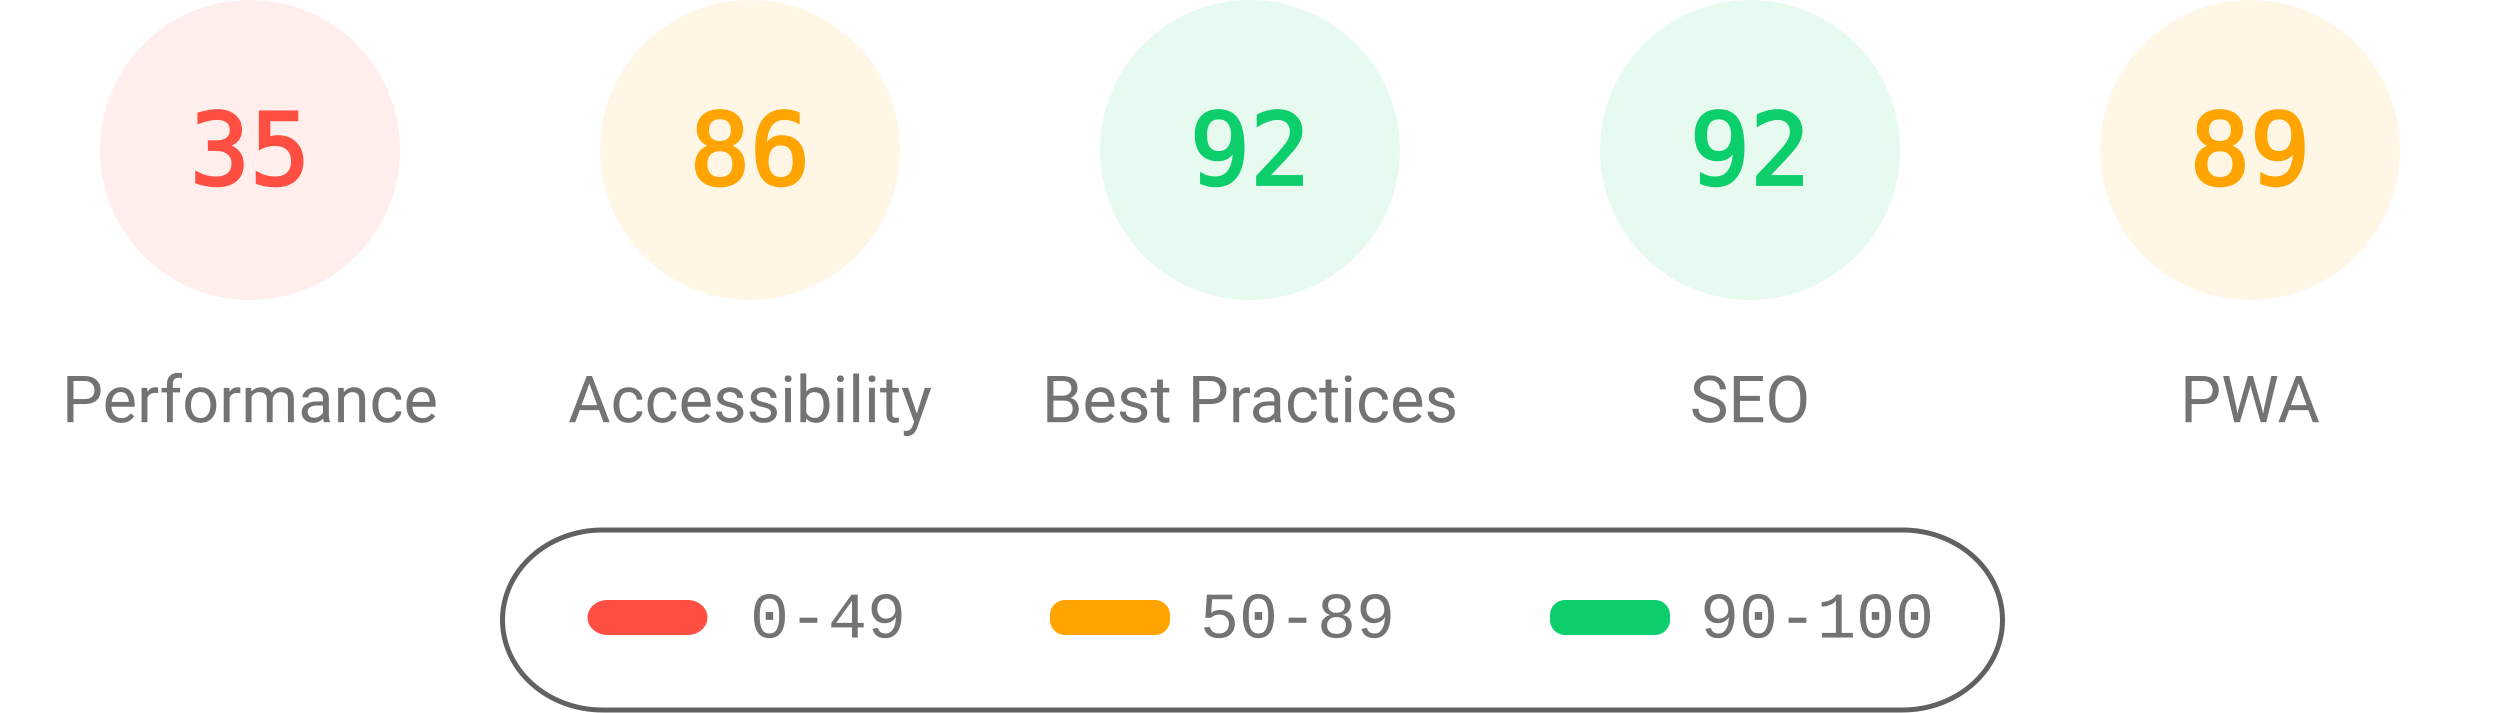
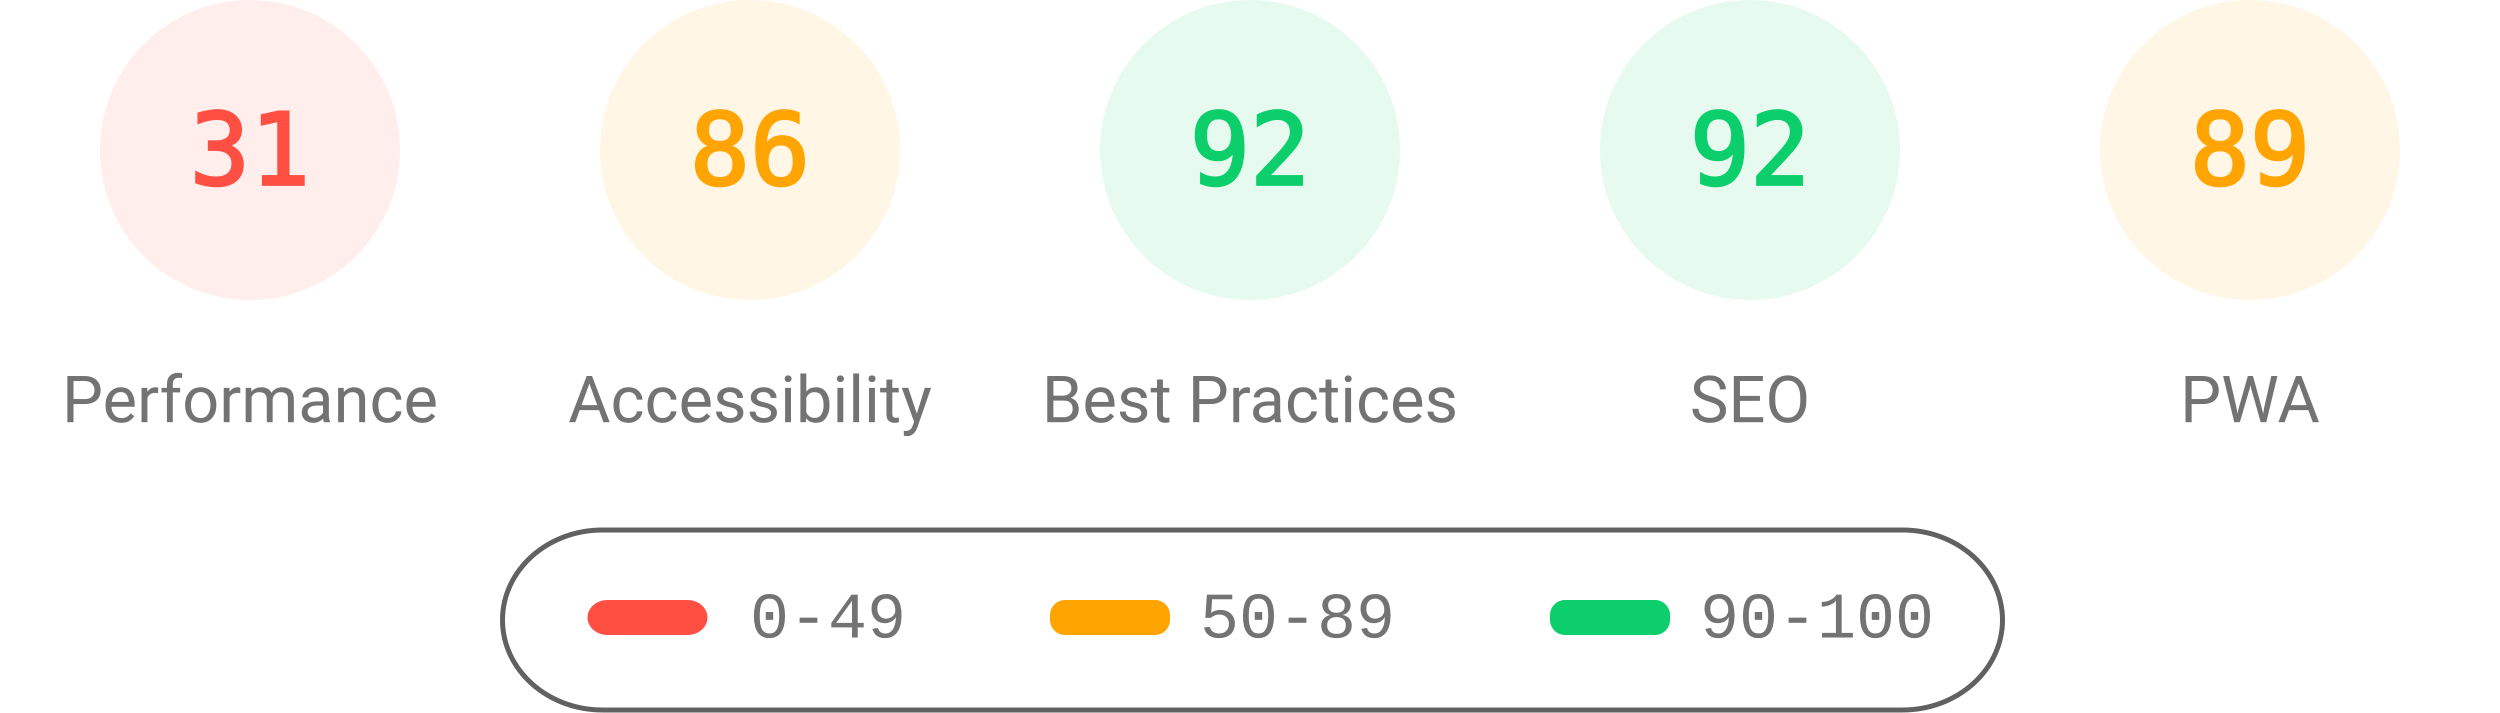
<svg xmlns="http://www.w3.org/2000/svg" fill="none" width="1000" height="285">
  <style>.gauge-base{opacity:.1}.gauge-arc{fill:none;animation-delay:250ms;stroke-linecap:round;transform:rotate(-90deg);transform-origin:100px 60px;animation:load-gauge 1s ease forwards}.guage-text{font-size:40px;font-family:monospace;text-align:center}.guage-red{color:#ff4e42;fill:#ff4e42;stroke:#ff4e42}.guage-orange{color:#ffa400;fill:#ffa400;stroke:#ffa400}.guage-green{color:#0cce6b;fill:#0cce6b;stroke:#0cce6b}.guage-undefined{color:#5c5c5c;fill:#5c5c5c;stroke:#5c5c5c}.guage-title{color:#737373;fill:#737373;stroke:none;font-size:26px;line-height:26px;font-family:Roboto,Halvetica,Arial,sans-serif}@keyframes load-gauge{from{stroke-dasharray:0 352.858}}</style>
  <svg class="guage-div guage-perf guage-red" viewBox="0 0 200 200" width="200" height="200">
    <circle class="gauge-base" r="56" cx="100" cy="60" stroke-width="8" />
-     <circle class="gauge-arc guage-arc-1" r="56" cx="100" cy="60" stroke-width="8" style="stroke-dasharray:123.15,351.858" />
-     <text class="guage-text" x="100" y="60" alignment-baseline="central" dominant-baseline="central" text-anchor="middle">35</text>
+     <circle class="gauge-arc guage-arc-1" r="56" cx="100" cy="60" stroke-width="8" style="stroke-dasharray:109.076,351.858" />
+     <text class="guage-text" x="100" y="60" alignment-baseline="central" dominant-baseline="central" text-anchor="middle">31</text>
    <text class="guage-title" x="100" y="160" alignment-baseline="central" dominant-baseline="central" text-anchor="middle">Performance</text>
  </svg>
  <svg class="guage-div guage-acc guage-orange" viewBox="0 0 200 200" width="200" height="200" x="200">
    <circle class="gauge-base" r="56" cx="100" cy="60" stroke-width="8" />
    <circle class="gauge-arc guage-arc-2" r="56" cx="100" cy="60" stroke-width="8" style="stroke-dasharray:302.598,351.858" />
    <text class="guage-text" x="100" y="60" alignment-baseline="central" dominant-baseline="central" text-anchor="middle">86</text>
    <text class="guage-title" x="100" y="160" alignment-baseline="central" dominant-baseline="central" text-anchor="middle">Accessibility</text>
  </svg>
  <svg class="guage-div guage-best guage-green" viewBox="0 0 200 200" width="200" height="200" x="400">
    <circle class="gauge-base" r="56" cx="100" cy="60" stroke-width="8" />
    <circle class="gauge-arc guage-arc-3" r="56" cx="100" cy="60" stroke-width="8" style="stroke-dasharray:323.709,351.858" />
    <text class="guage-text" x="100" y="60" alignment-baseline="central" dominant-baseline="central" text-anchor="middle">92</text>
    <text class="guage-title" x="100" y="160" alignment-baseline="central" dominant-baseline="central" text-anchor="middle">Best Practices</text>
  </svg>
  <svg class="guage-div guage-seo guage-green" viewBox="0 0 200 200" width="200" height="200" x="600">
    <circle class="gauge-base" r="56" cx="100" cy="60" stroke-width="8" />
    <circle class="gauge-arc guage-arc-4" r="56" cx="100" cy="60" stroke-width="8" style="stroke-dasharray:323.709,351.858" />
    <text class="guage-text" x="100" y="60" alignment-baseline="central" dominant-baseline="central" text-anchor="middle">92</text>
    <text class="guage-title" x="100" y="160" alignment-baseline="central" dominant-baseline="central" text-anchor="middle">SEO</text>
  </svg>
  <svg class="guage-div guage-pwa guage-orange" viewBox="0 0 200 200" width="200" height="200" x="800">
    <circle class="gauge-base" r="56" cx="100" cy="60" stroke-width="8" />
    <circle class="gauge-arc guage-arc-4" r="56" cx="100" cy="60" stroke-width="8" style="stroke-dasharray:313.154,351.858" />
    <text class="guage-text" x="100" y="60" alignment-baseline="central" dominant-baseline="central" text-anchor="middle">89</text>
    <text class="guage-title" x="100" y="160" alignment-baseline="central" dominant-baseline="central" text-anchor="middle">PWA</text>
  </svg>
  <svg width="604" height="76" x="200" y="210">
    <path fill="none" id="canvas_background" d="M-1-1h604v80H-1z" />
    <rect fill-opacity="0" stroke="#616161" stroke-width="2" rx="40" id="svg_2" height="72" width="600" y="2" x="1" fill="#000" />
    <rect stroke="#000" rx="8" id="svg_3" height="14" width="48" y="30" x="35" stroke-opacity="null" stroke-width="0" fill="#ff4e42" />
    <rect stroke="#000" rx="6" id="svg_4" height="14" width="48" y="30" x="220" stroke-opacity="null" stroke-width="0" fill="#ffa400" />
    <rect stroke="#000" rx="6" id="svg_5" height="14" width="48" y="30" x="420" stroke-opacity="null" stroke-width="0" fill="#0cce6b" />
    <text xml:space="preserve" text-anchor="start" font-family="'Courier New', Courier, monospace" font-size="26" id="svg_6" y="45" x="100" stroke-opacity="null" stroke-width="0" stroke="#000" fill="#737373">0-49</text>
    <text xml:space="preserve" text-anchor="start" font-family="'Courier New', Courier, monospace" font-size="26" id="svg_7" y="45" x="280" stroke-opacity="null" stroke-width="0" stroke="#000" fill="#737373">50-89</text>
    <text xml:space="preserve" text-anchor="start" font-family="'Courier New', Courier, monospace" font-size="26" id="svg_8" y="45" x="480" stroke-opacity="null" stroke-width="0" stroke="#000" fill="#737373">90-100</text>
  </svg>
</svg>
